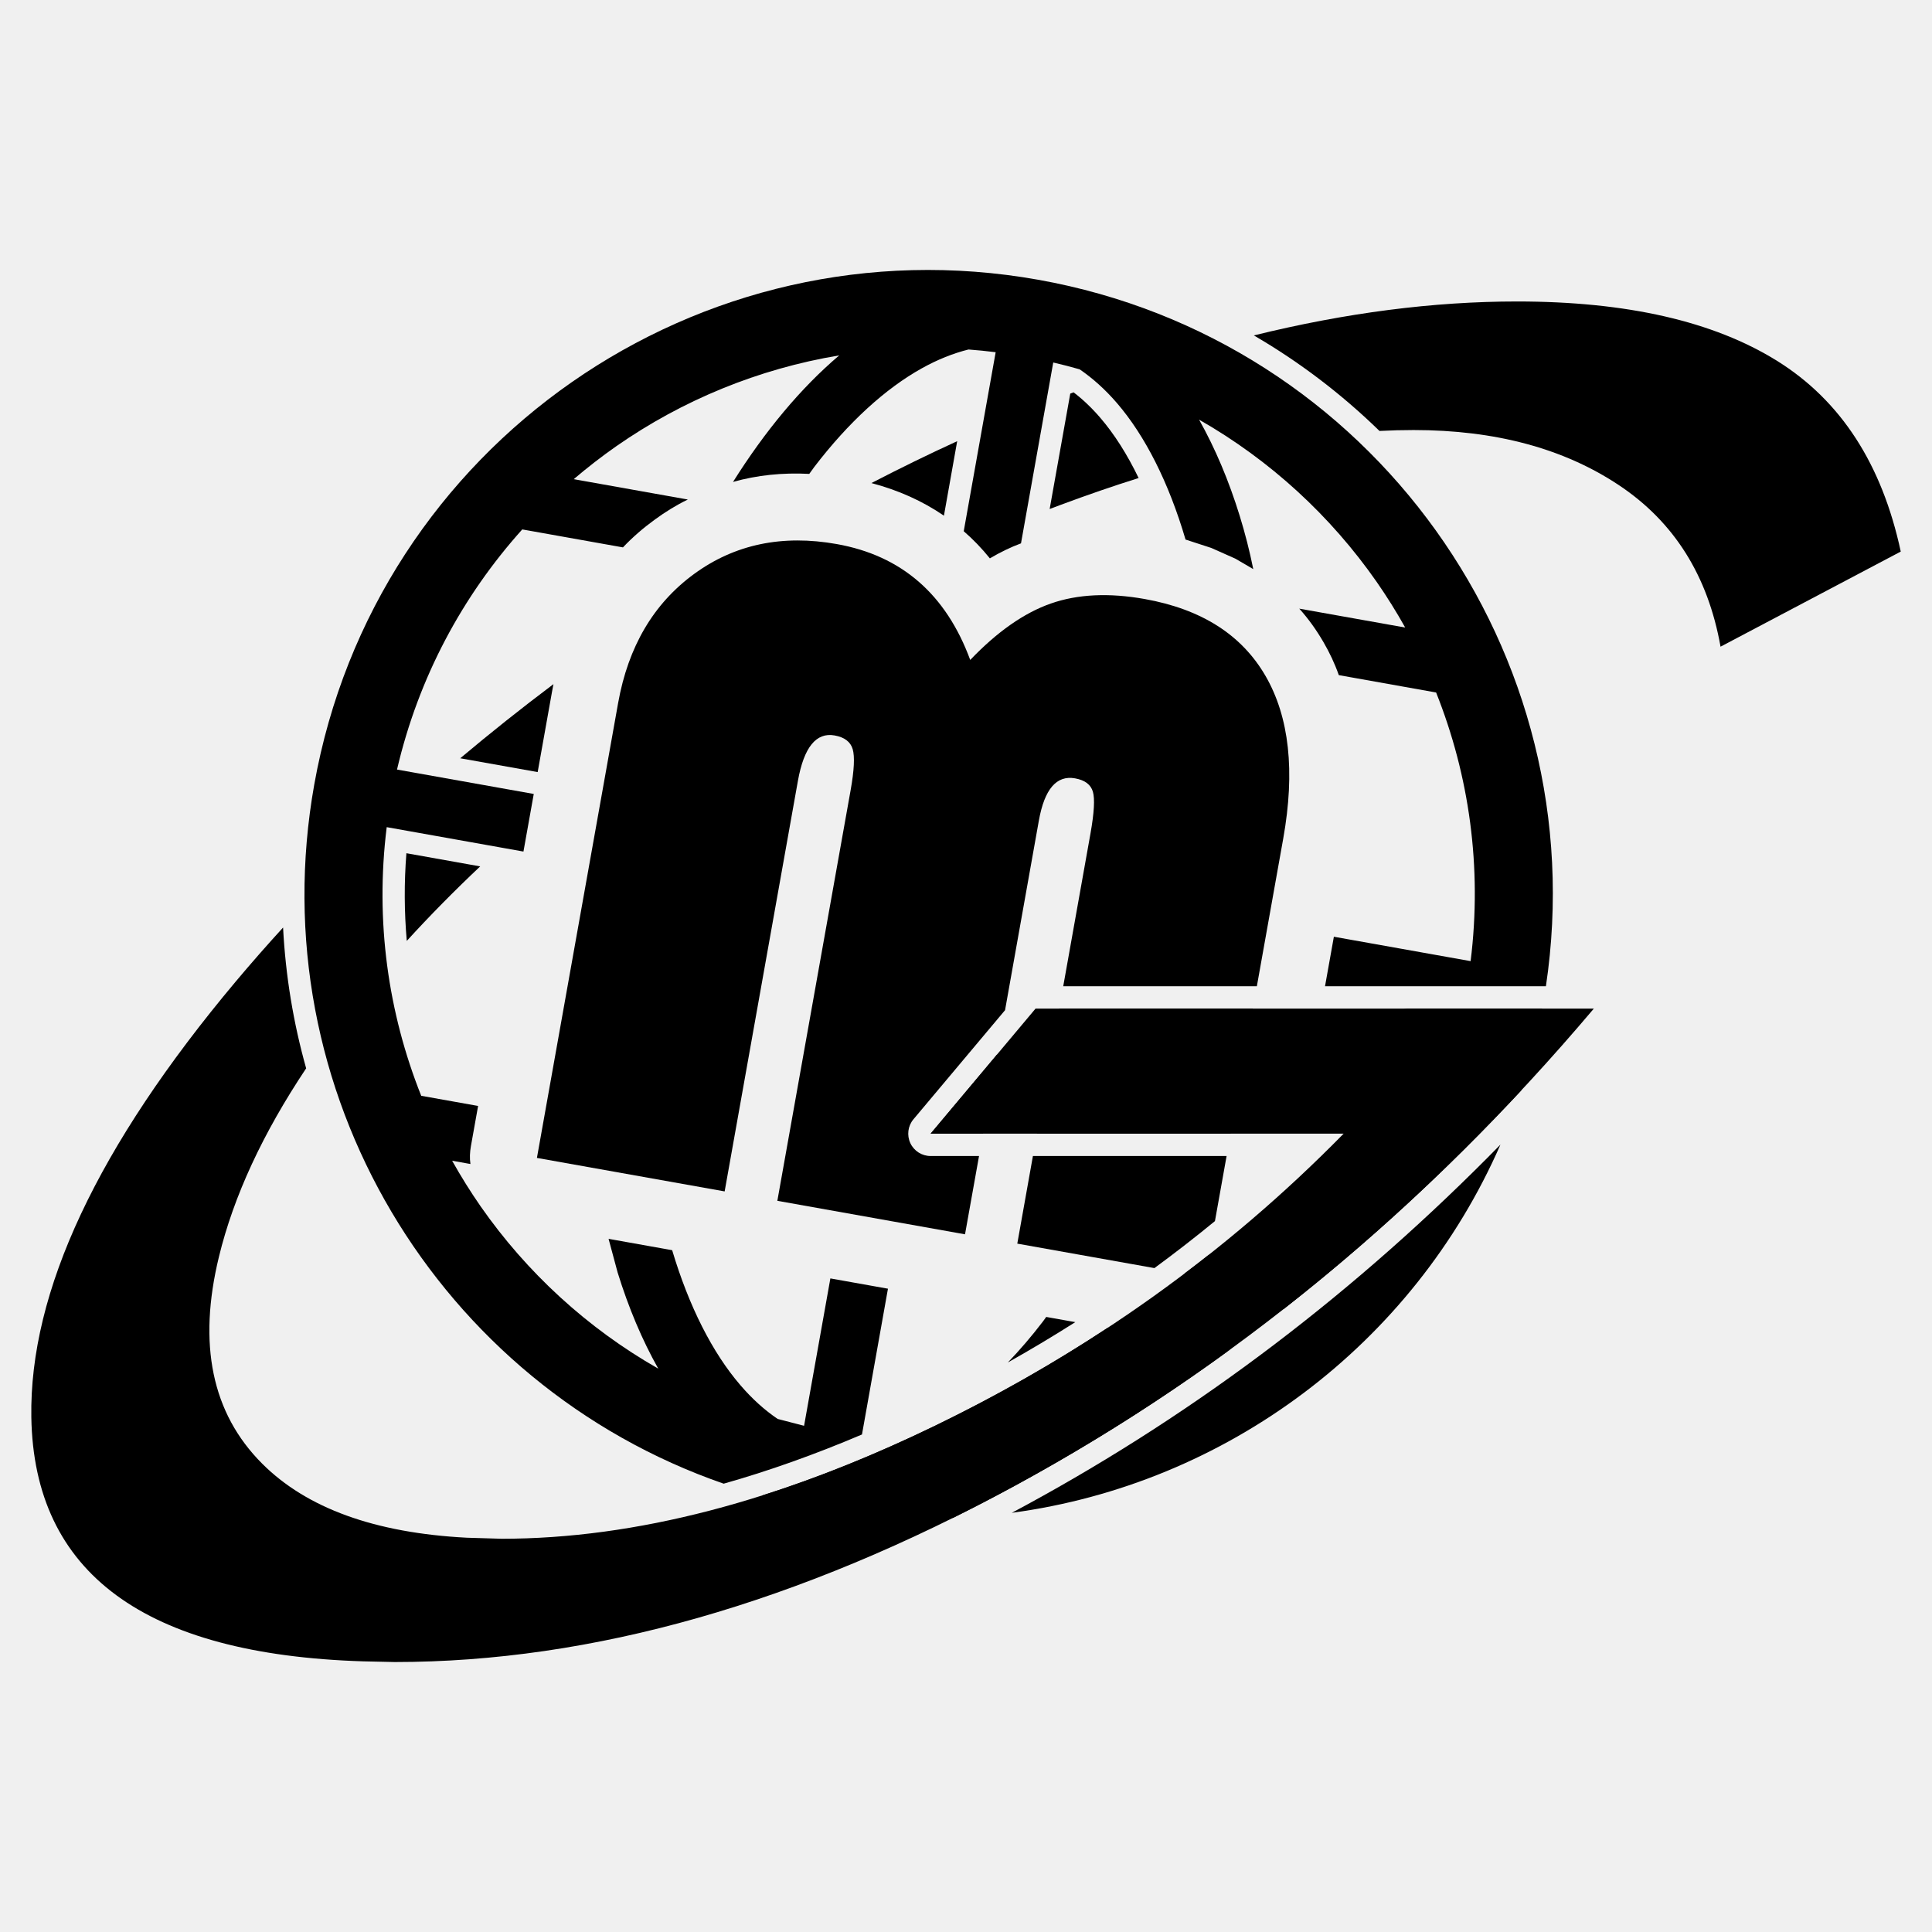
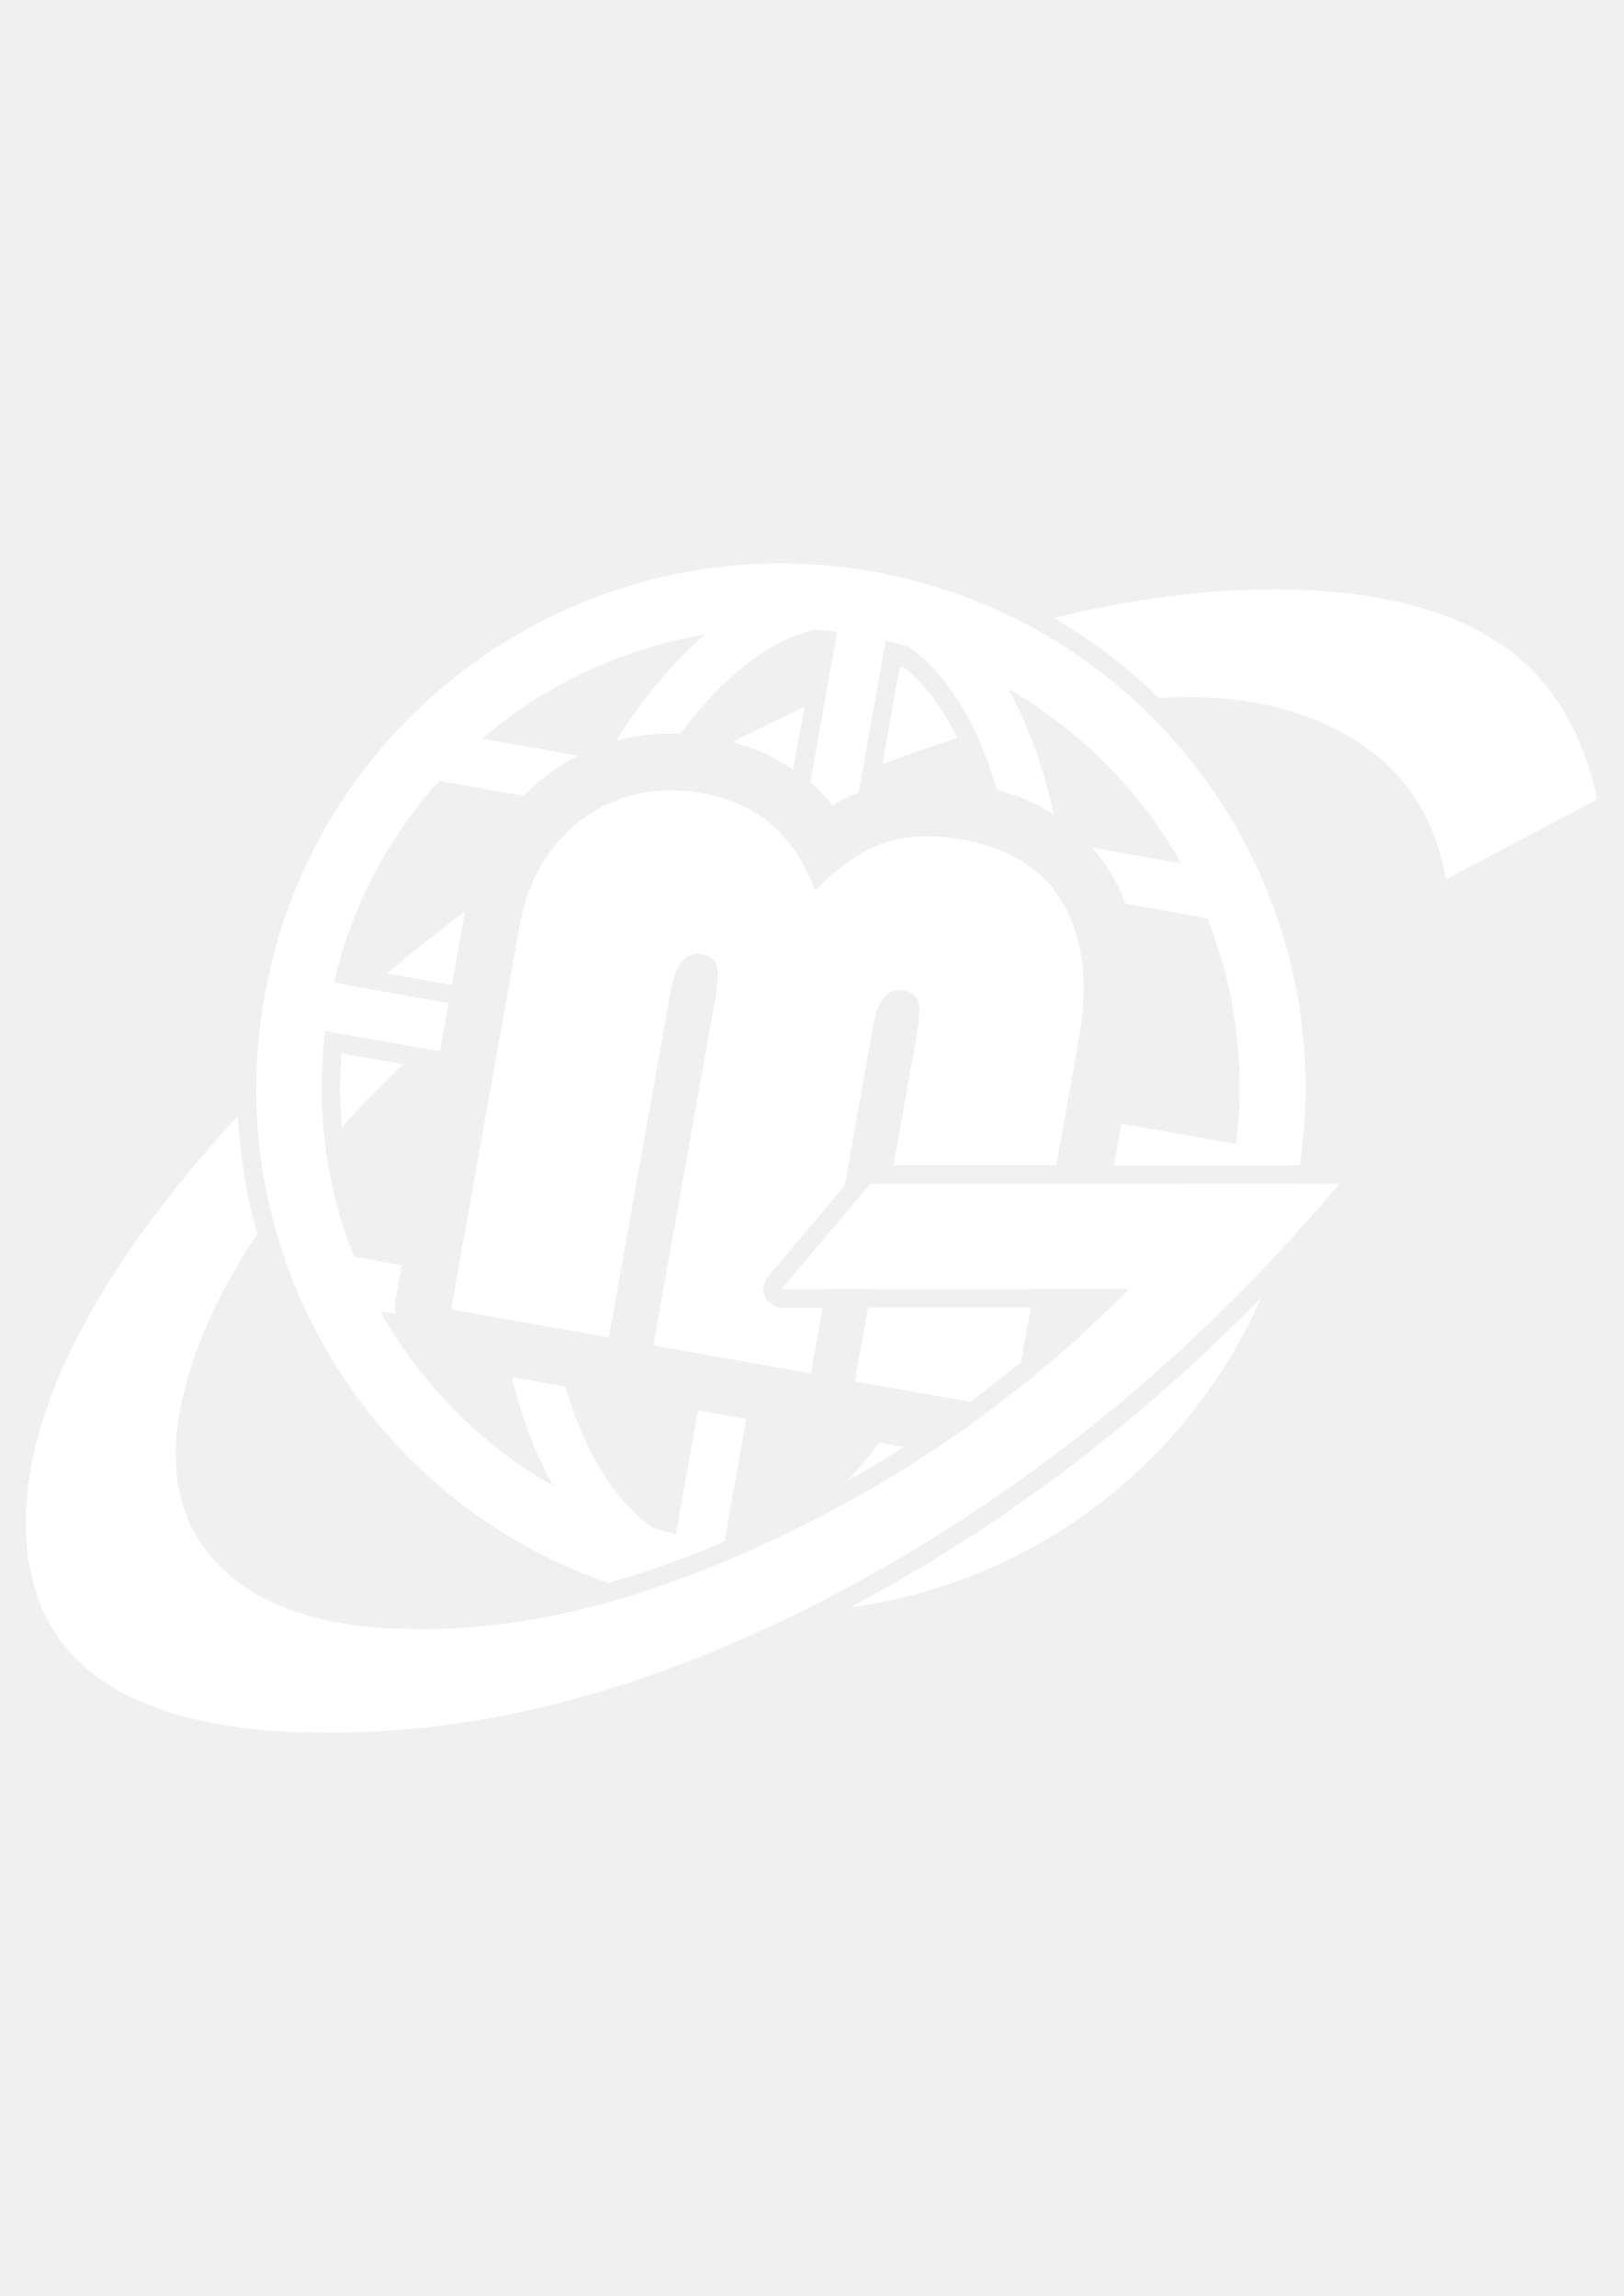
- <svg xmlns="http://www.w3.org/2000/svg" width="100%" height="100%" viewBox="0 0 360 360" version="1.1" xml:space="preserve" style="fill-rule:evenodd;clip-rule:evenodd;stroke-linejoin:round;stroke-miterlimit:2;">
+ <svg xmlns="http://www.w3.org/2000/svg" version="1.1" id="レイヤー_1" x="0px" y="0px" viewBox="0 0 595.3 841.9" style="enable-background:new 0 0 595.3 841.9;" xml:space="preserve">
+   <style type="text/css">
+ 	.st0{fill:none;}
+ 	.st1{fill-rule:evenodd;clip-rule:evenodd;fill:#FFFFFF;}
+ 	.st2{fill:#FFFFFF;}
+ </style>
  <g transform="matrix(1,0,0,1,-1704,0)">
    <g id="アートボード4" transform="matrix(1,0,0,1,-0.333333,0)">
-       <rect x="1704.33" y="0" width="360" height="360" style="fill:none;" />
+       <rect x="1704.3" y="123.3" class="st0" width="595.3" height="595.3" />
      <g transform="matrix(1,0,0,1,0.440936,4.0253)">
-         <path d="M1790.89,282.506L1797.38,282.699C1822.22,282.699 1849.1,275.697 1878.02,261.695C1906.94,247.692 1932.36,229.533 1954.26,207.216L1877.3,207.216L1896.85,183.915L2000.88,183.915C1969.36,221.219 1933.43,250.837 1893.09,272.771C1852.76,294.705 1814.21,305.671 1777.45,305.671L1771.56,305.542L1790.89,282.506ZM1756.64,168.804C1757.1,177.789 1758.56,186.581 1760.94,195.043C1752.86,207.159 1747.44,218.847 1744.7,230.107C1740.71,246.462 1743.38,259.315 1752.71,268.669C1761.02,277.001 1773.74,281.621 1790.89,282.506L1771.56,305.542C1730.83,304.272 1710.22,289.097 1709.73,260.054C1709.35,236.643 1722.06,209.568 1747.85,178.828C1750.69,175.451 1753.62,172.109 1756.64,168.804ZM1793.37,157.415C1788.53,161.978 1783.97,166.606 1779.69,171.298C1779.22,165.934 1779.18,160.475 1779.62,154.961L1793.37,157.415ZM1807.02,123.455C1806.93,123.893 1806.84,124.332 1806.77,124.775L1804.08,139.841L1789.65,137.267C1795.22,132.583 1801,127.979 1807.02,123.455ZM1937.53,58.476C1954.65,54.258 1971,52.15 1986.57,52.15C2007.03,52.15 2023.18,55.842 2035.04,63.226C2046.89,70.61 2054.57,82.452 2058.07,98.752L2024.49,116.474C2022.14,103.237 2015.82,93.2 2005.53,86.363C1995.24,79.526 1982.5,76.107 1967.29,76.107C1965.21,76.107 1963.09,76.163 1960.94,76.276C1953.95,69.463 1946.11,63.468 1937.53,58.476ZM1879.78,92.066C1875.8,89.336 1871.29,87.313 1866.27,85.986C1871.57,83.237 1876.9,80.636 1882.25,78.181L1879.78,92.066ZM1903.94,69.081C1905.65,70.386 1907.3,71.948 1908.89,73.793C1908.89,73.793 1908.89,73.793 1908.89,73.794C1911.54,76.868 1913.94,80.658 1916.06,85.05C1911.33,86.533 1906.49,88.202 1901.52,90.055C1900.84,90.309 1900.16,90.565 1899.48,90.823L1903.32,69.316L1903.94,69.081Z" />
+         <path class="st1" d="M1847.7,593.1l10.7,0.3c41.1,0,85.5-11.6,133.3-34.7c47.8-23.2,89.9-53.2,126.1-90.1h-127.3L2023,430h172     c-52.1,61.7-111.5,110.7-178.2,146.9c-66.7,36.3-130.4,54.4-191.2,54.4l-9.7-0.2L1847.7,593.1z M1791.1,405.1     c0.8,14.9,3.2,29.4,7.1,43.4c-13.4,20-22.3,39.4-26.9,58c-6.6,27-2.2,48.3,13.2,63.8c13.7,13.8,34.8,21.4,63.1,22.9l-32,38.1     c-67.3-2.1-101.4-27.2-102.2-75.2c-0.6-38.7,20.4-83.5,63-134.3C1781.3,416.1,1786.1,410.5,1791.1,405.1z M1851.8,386.2     c-8,7.5-15.5,15.2-22.6,23c-0.8-8.9-0.8-17.9-0.1-27L1851.8,386.2z M1874.4,330.1c-0.1,0.7-0.3,1.5-0.4,2.2l-4.4,24.9l-23.9-4.3     C1854.9,345.2,1864.5,337.6,1874.4,330.1z M2090.2,222.6c28.3-7,55.3-10.5,81.1-10.5c33.8,0,60.5,6.1,80.1,18.3     c19.6,12.2,32.3,31.8,38.1,58.7l-55.5,29.3c-3.9-21.9-14.3-38.5-31.4-49.8c-17-11.3-38.1-17-63.2-17c-3.4,0-6.9,0.1-10.5,0.3     C2117.4,240.8,2104.4,230.9,2090.2,222.6z M1994.7,278.2c-6.6-4.5-14-7.9-22.3-10.1c8.8-4.5,17.6-8.8,26.4-12.9L1994.7,278.2z      M2034.7,240.2c2.8,2.2,5.6,4.7,8.2,7.8c0,0,0,0,0,0c4.4,5.1,8.4,11.3,11.9,18.6c-7.8,2.5-15.8,5.2-24,8.3     c-1.1,0.4-2.2,0.8-3.4,1.3l6.3-35.6L2034.7,240.2z" />
      </g>
      <g transform="matrix(1,0,0,1,0.440936,4.0253)">
-         <path d="M1928.42,233.948L1924.62,233.27C1926.15,232.115 1927.67,230.943 1929.17,229.757L1928.42,233.948ZM1896.36,211.383L1893.45,227.707L1919,232.266C1922.84,229.447 1926.6,226.527 1930.28,223.509L1932.45,211.383L1896.36,211.383ZM1886.32,211.383L1883.71,225.97L1848.74,219.729L1862.39,143.234C1863.06,139.501 1863.18,136.947 1862.78,135.571C1862.37,134.195 1861.25,133.343 1859.41,133.015C1855.97,132.4 1853.69,135.222 1852.57,141.482L1838.92,217.976L1803.94,211.736L1819.07,126.971C1820.95,116.462 1825.67,108.445 1833.23,102.921C1840.79,97.397 1849.66,95.542 1859.82,97.355C1871.88,99.507 1880.17,106.704 1884.68,118.946C1889.71,113.681 1894.72,110.175 1899.71,108.429C1904.7,106.683 1910.53,106.404 1917.19,107.593C1927.76,109.479 1935.26,114.254 1939.7,121.92C1944.14,129.586 1945.24,139.679 1943.01,152.198L1938.09,179.749L1902.01,179.749L1907.1,151.212C1907.77,147.422 1907.92,144.856 1907.54,143.513C1907.15,142.171 1906.05,141.336 1904.21,141.008C1900.76,140.393 1898.52,143.014 1897.47,148.872L1891.17,184.204L1874.1,204.538C1873.06,205.778 1872.84,207.51 1873.52,208.977C1874.2,210.445 1875.68,211.383 1877.3,211.383L1886.32,211.383ZM1897.1,207.216L1901.26,183.915L1937.35,183.915L1933.19,207.216L1897.1,207.216ZM1877.3,207.216L1889.7,192.437L1887.06,207.216L1877.3,207.216Z" style="fill-rule:nonzero;" />
+         <path class="st2" d="M2075.2,512.8l-6.3-1.1c2.5-1.9,5-3.8,7.5-5.8L2075.2,512.8z M2022.1,475.5l-4.8,27l42.2,7.5     c6.3-4.7,12.6-9.5,18.7-14.5l3.6-20.1H2022.1z M2005.5,475.5l-4.3,24.1l-57.8-10.3l22.6-126.5c1.1-6.2,1.3-10.4,0.6-12.7     c-0.7-2.3-2.5-3.7-5.6-4.2c-5.7-1-9.5,3.6-11.3,14l-22.6,126.5l-57.8-10.3l25-140.2c3.1-17.4,10.9-30.6,23.4-39.8     c12.5-9.1,27.2-12.2,44-9.2c19.9,3.6,33.6,15.5,41.1,35.7c8.3-8.7,16.6-14.5,24.9-17.4c8.3-2.9,17.9-3.3,28.9-1.4     c17.5,3.1,29.9,11,37.2,23.7c7.3,12.7,9.2,29.4,5.5,50.1l-8.1,45.6h-59.7l8.4-47.2c1.1-6.3,1.4-10.5,0.7-12.7     c-0.6-2.2-2.5-3.6-5.5-4.1c-5.7-1-9.4,3.3-11.1,13l-10.4,58.4l-28.2,33.6c-1.7,2.1-2.1,4.9-1,7.3c1.1,2.4,3.6,4,6.3,4H2005.5z      M2023.4,468.6l6.9-38.5h59.7l-6.9,38.5H2023.4z M1990.6,468.6l20.5-24.4l-4.4,24.4H1990.6z" />
      </g>
      <g transform="matrix(1,0,0,1,0.440936,4.0253)">
-         <path d="M1910.27,243.407L1910.71,243.484C1905.46,251.188 1899.73,257.771 1893.6,262.972C1907.95,260.59 1921.48,255.173 1933.36,247.258C1920.47,256.683 1907.04,265.186 1893.09,272.771C1889.21,274.885 1885.33,276.898 1881.48,278.807C1873.28,279.12 1864.91,278.564 1856.51,277.063C1852.88,276.417 1849.33,275.609 1845.86,274.649C1856.28,271.346 1867,267.028 1878.02,261.695C1889.31,256.231 1900.06,250.134 1910.27,243.407ZM1983.48,209.253C1967.18,246.53 1932.37,272.511 1892.42,277.867C1893.31,277.394 1894.19,276.916 1895.09,276.432C1927.34,258.895 1956.8,236.505 1983.48,209.253ZM1838.74,272.436C1847.12,270.068 1855.71,267.011 1864.51,263.269L1869.35,236.105L1858.62,234.189L1853.72,261.65L1848.8,260.374C1846.37,258.724 1844.05,256.644 1841.85,254.076C1836.65,248.039 1832.27,239.416 1829.14,228.93L1817.29,226.814L1818.98,233.088C1821.01,239.652 1823.54,245.655 1826.55,251.001C1813.29,243.443 1802.03,233.061 1793.46,220.774C1791.55,218.028 1789.78,215.181 1788.14,212.261L1791.55,212.87C1791.39,211.786 1791.44,210.667 1791.64,209.54L1792.98,202.051L1782.38,200.16L1782.38,200.16C1776.22,184.717 1773.77,167.618 1775.95,150.102L1801.43,154.649L1803.35,143.917L1777.87,139.37C1781.88,122.18 1790.1,106.984 1801.21,94.624L1819.97,97.972C1821.75,96.089 1823.72,94.386 1825.86,92.827C1827.85,91.371 1829.91,90.094 1832.06,89.054L1810.8,85.261C1813.35,83.088 1816,81.03 1818.74,79.115C1831.04,70.545 1845.2,64.698 1860.27,62.196C1853.08,68.296 1846.44,76.297 1840.48,85.776C1844.95,84.512 1849.69,84.02 1854.69,84.276L1855.6,83.013C1862,74.639 1868.9,68.365 1875.66,64.603C1878.62,62.957 1881.51,61.808 1884.36,61.098C1886.04,61.222 1887.73,61.393 1889.42,61.605L1883.47,94.962C1885.22,96.471 1886.84,98.162 1888.34,100.017C1890.27,98.881 1892.2,97.937 1894.14,97.22L1900.15,63.52C1901.81,63.906 1903.45,64.332 1905.07,64.795C1907.49,66.449 1909.82,68.525 1912.03,71.093C1917.27,77.182 1921.68,85.903 1924.8,96.512L1929.6,98.076C1931.09,98.74 1932.59,99.405 1934.08,100.069L1937.42,102.02C1936.73,98.577 1935.87,95.256 1934.89,92.081C1932.86,85.517 1930.33,79.514 1927.32,74.168C1940.58,81.73 1951.84,92.108 1960.41,104.394C1962.32,107.141 1964.1,109.988 1965.73,112.908L1945.99,109.385C1947.71,111.282 1949.2,113.387 1950.52,115.656C1951.63,117.573 1952.6,119.606 1953.36,121.775L1971.49,125.011C1977.65,140.453 1980.1,157.552 1977.92,175.068L1952.44,170.521L1950.79,179.749L1991.95,179.749C2001.24,117.722 1959.51,59.198 1897.36,48.105C1834.13,36.826 1773.74,78.929 1762.45,142.156C1752.27,199.251 1785.61,254.034 1838.74,272.436ZM1904.26,242.334L1898.84,241.367L1898.27,242.156C1896.13,244.963 1893.92,247.534 1891.69,249.853C1895.97,247.447 1900.16,244.941 1904.26,242.334ZM1991.25,183.915C1990.27,189.159 1988.96,194.256 1987.33,199.19C1973.36,214.172 1958.6,227.757 1943.03,239.941L1943.07,239.908L1939.66,239.3C1940.18,238.336 1940.53,237.271 1940.73,236.144L1942.06,228.654L1952.66,230.546C1963.78,218.186 1971.99,202.99 1976,185.8L1965.44,183.915L1991.25,183.915Z" />
+         <path class="st1" d="M2045.1,528.4l0.7,0.1c-8.7,12.7-18.2,23.6-28.3,32.2c23.7-3.9,46.1-12.9,65.7-26     c-21.3,15.6-43.5,29.6-66.6,42.2c-6.4,3.5-12.8,6.8-19.2,10c-13.6,0.5-27.4-0.4-41.3-2.9c-6-1.1-11.9-2.4-17.6-4     c17.2-5.5,35-12.6,53.2-21.4C2010.5,549.6,2028.3,539.5,2045.1,528.4z M2166.2,471.9c-27,61.6-84.5,104.6-150.6,113.5     c1.5-0.8,2.9-1.6,4.4-2.4C2073.4,554,2122.1,517,2166.2,471.9z M1926.9,576.4c13.9-3.9,28.1-9,42.6-15.2l8-44.9l-17.7-3.2     l-8.1,45.4l-8.1-2.1c-4-2.7-7.9-6.2-11.5-10.4c-8.6-10-15.8-24.2-21-41.6l-19.6-3.5l2.8,10.4c3.4,10.9,7.5,20.8,12.5,29.6     c-21.9-12.5-40.5-29.7-54.7-50c-3.2-4.5-6.1-9.2-8.8-14.1l5.6,1c-0.3-1.8-0.2-3.6,0.1-5.5l2.2-12.4l-17.5-3.1l0,0     c-10.2-25.5-14.2-53.8-10.6-82.8l42.1,7.5l3.2-17.7l-42.1-7.5c6.6-28.4,20.2-53.6,38.6-74l31,5.5c2.9-3.1,6.2-5.9,9.7-8.5     c3.3-2.4,6.7-4.5,10.3-6.2l-35.2-6.3c4.2-3.6,8.6-7,13.1-10.2c20.3-14.2,43.8-23.8,68.7-28c-11.9,10.1-22.9,23.3-32.7,39     c7.4-2.1,15.2-2.9,23.5-2.5l1.5-2.1c10.6-13.8,22-24.2,33.2-30.4c4.9-2.7,9.7-4.6,14.4-5.8c2.8,0.2,5.6,0.5,8.4,0.8l-9.8,55.2     c2.9,2.5,5.6,5.3,8.1,8.4c3.2-1.9,6.4-3.4,9.6-4.6l9.9-55.7c2.7,0.6,5.5,1.3,8.1,2.1c4,2.7,7.9,6.2,11.5,10.4     c8.7,10.1,16,24.5,21.1,42l7.9,2.6c2.5,1.1,4.9,2.2,7.4,3.3l5.5,3.2c-1.1-5.7-2.6-11.2-4.2-16.4c-3.4-10.9-7.5-20.8-12.5-29.6     c21.9,12.5,40.5,29.7,54.7,50c3.2,4.5,6.1,9.2,8.8,14.1l-32.6-5.8c2.8,3.1,5.3,6.6,7.5,10.4c1.8,3.2,3.4,6.5,4.7,10.1l30,5.4     c10.2,25.5,14.2,53.8,10.6,82.8l-42.1-7.5l-2.7,15.3h68.1c15.4-102.6-53.6-199.3-156.4-217.7c-104.6-18.7-204.4,51-223.1,155.5     C1783.9,455.4,1839,546,1926.9,576.4z M2035.2,526.6l-9-1.6l-0.9,1.3c-3.5,4.6-7.2,8.9-10.9,12.7     C2021.5,535.1,2028.4,531,2035.2,526.6z M2179.1,430c-1.6,8.7-3.8,17.1-6.5,25.3c-23.1,24.8-47.5,47.2-73.3,67.4l0.1-0.1l-5.6-1     c0.9-1.6,1.4-3.4,1.8-5.2l2.2-12.4l17.5,3.1c18.4-20.4,32-45.6,38.6-74l-17.5-3.1H2179.1z" />
      </g>
    </g>
  </g>
</svg>
